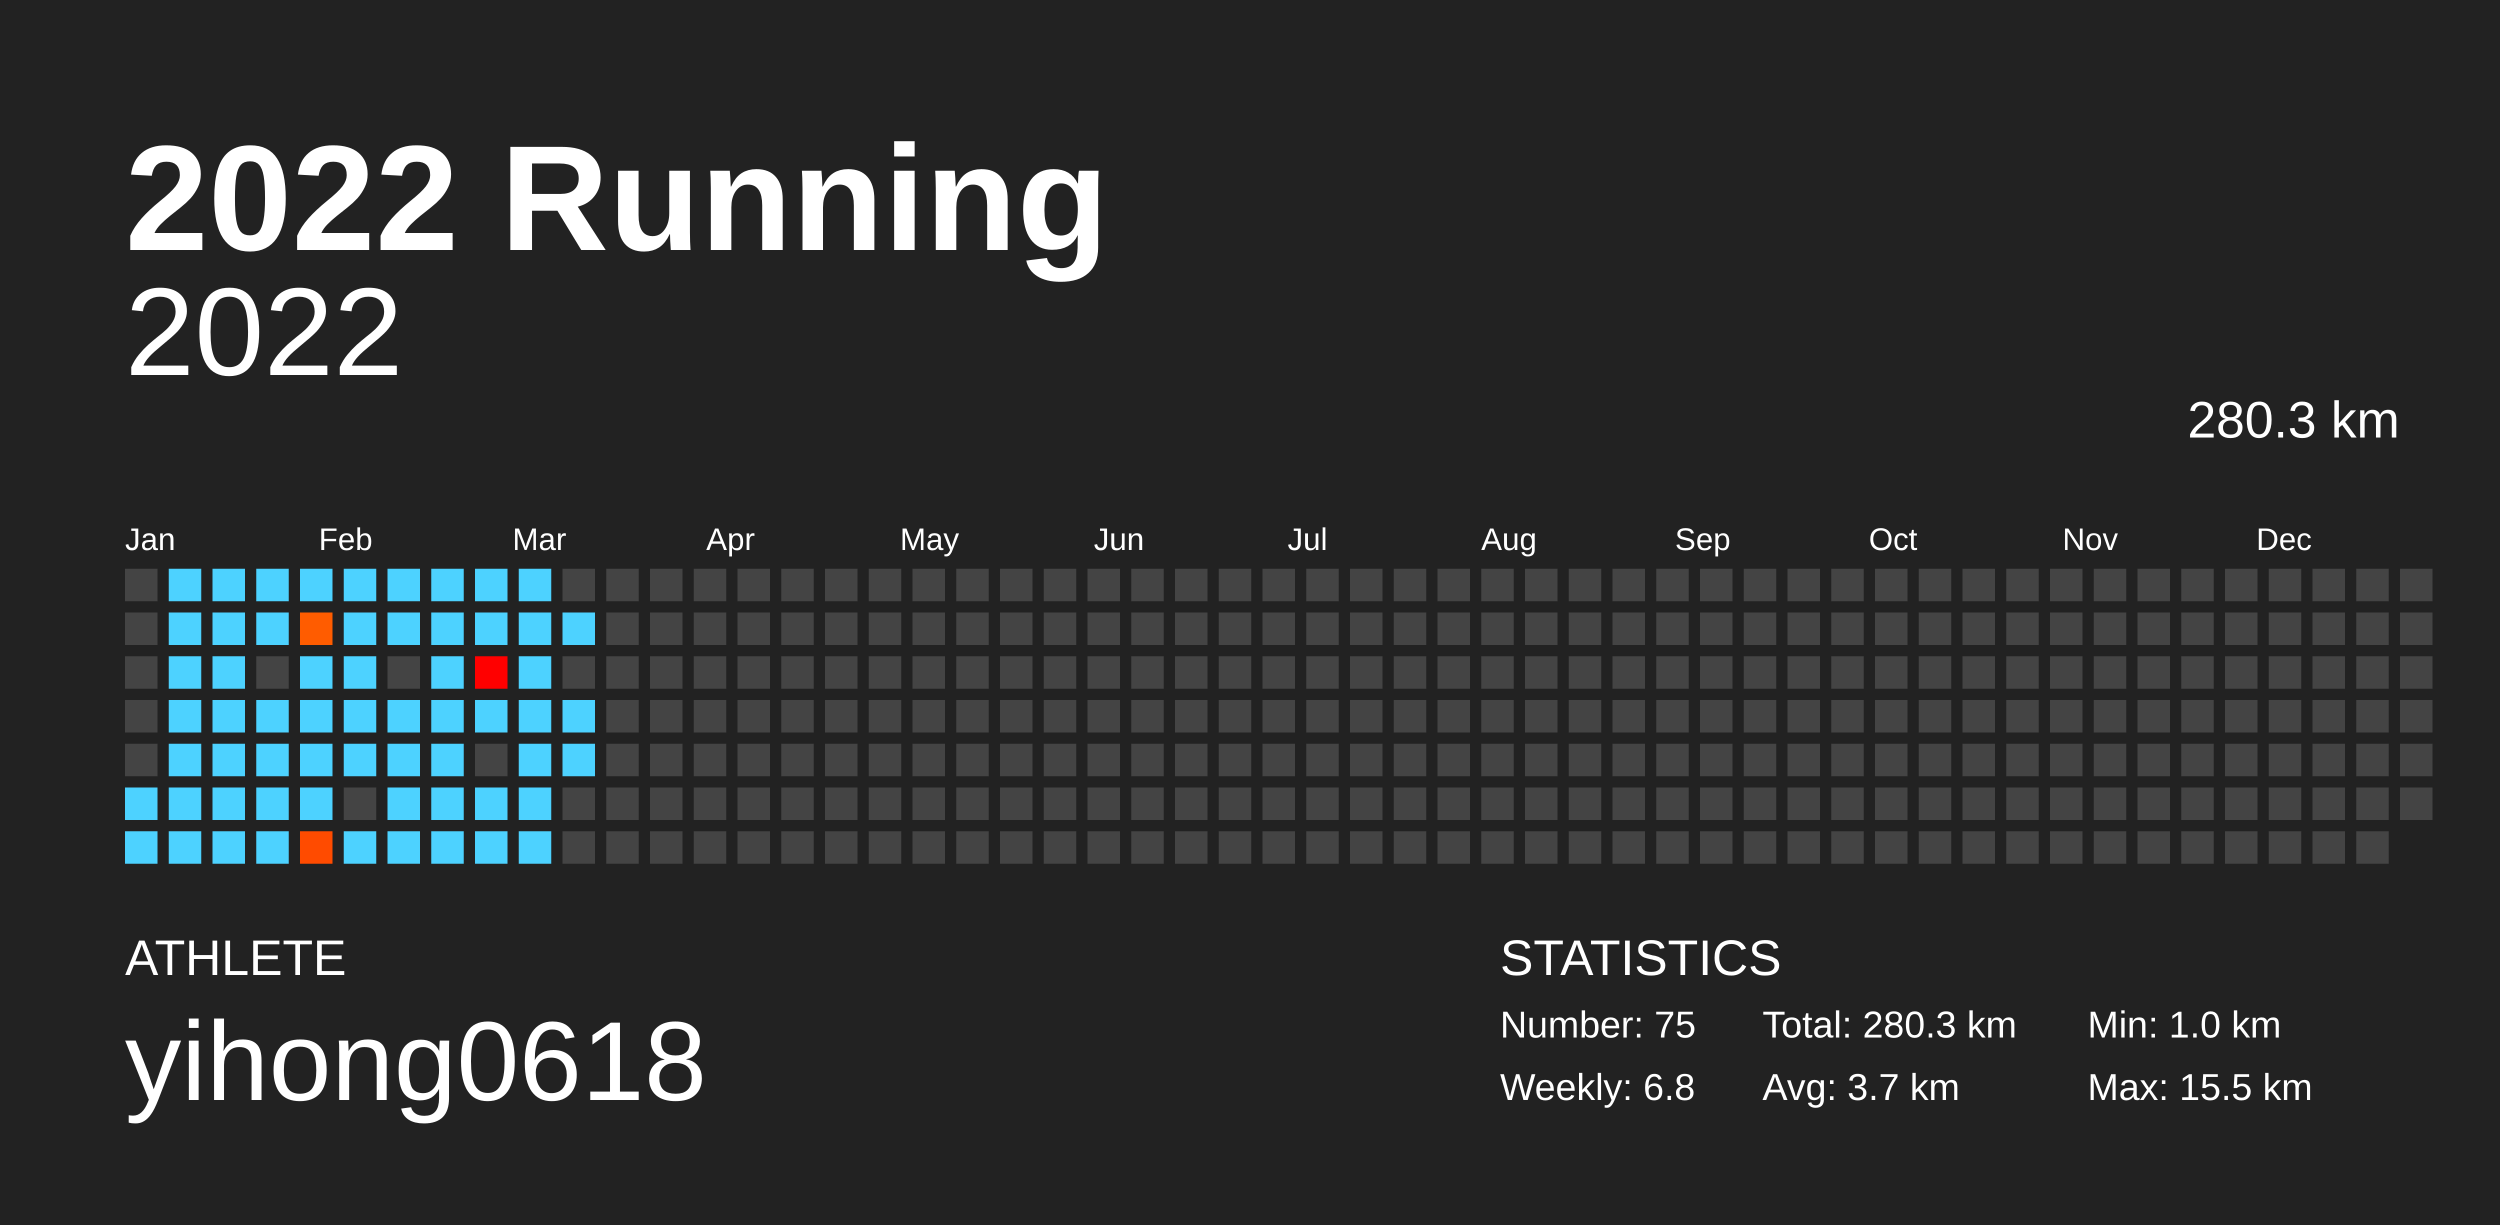
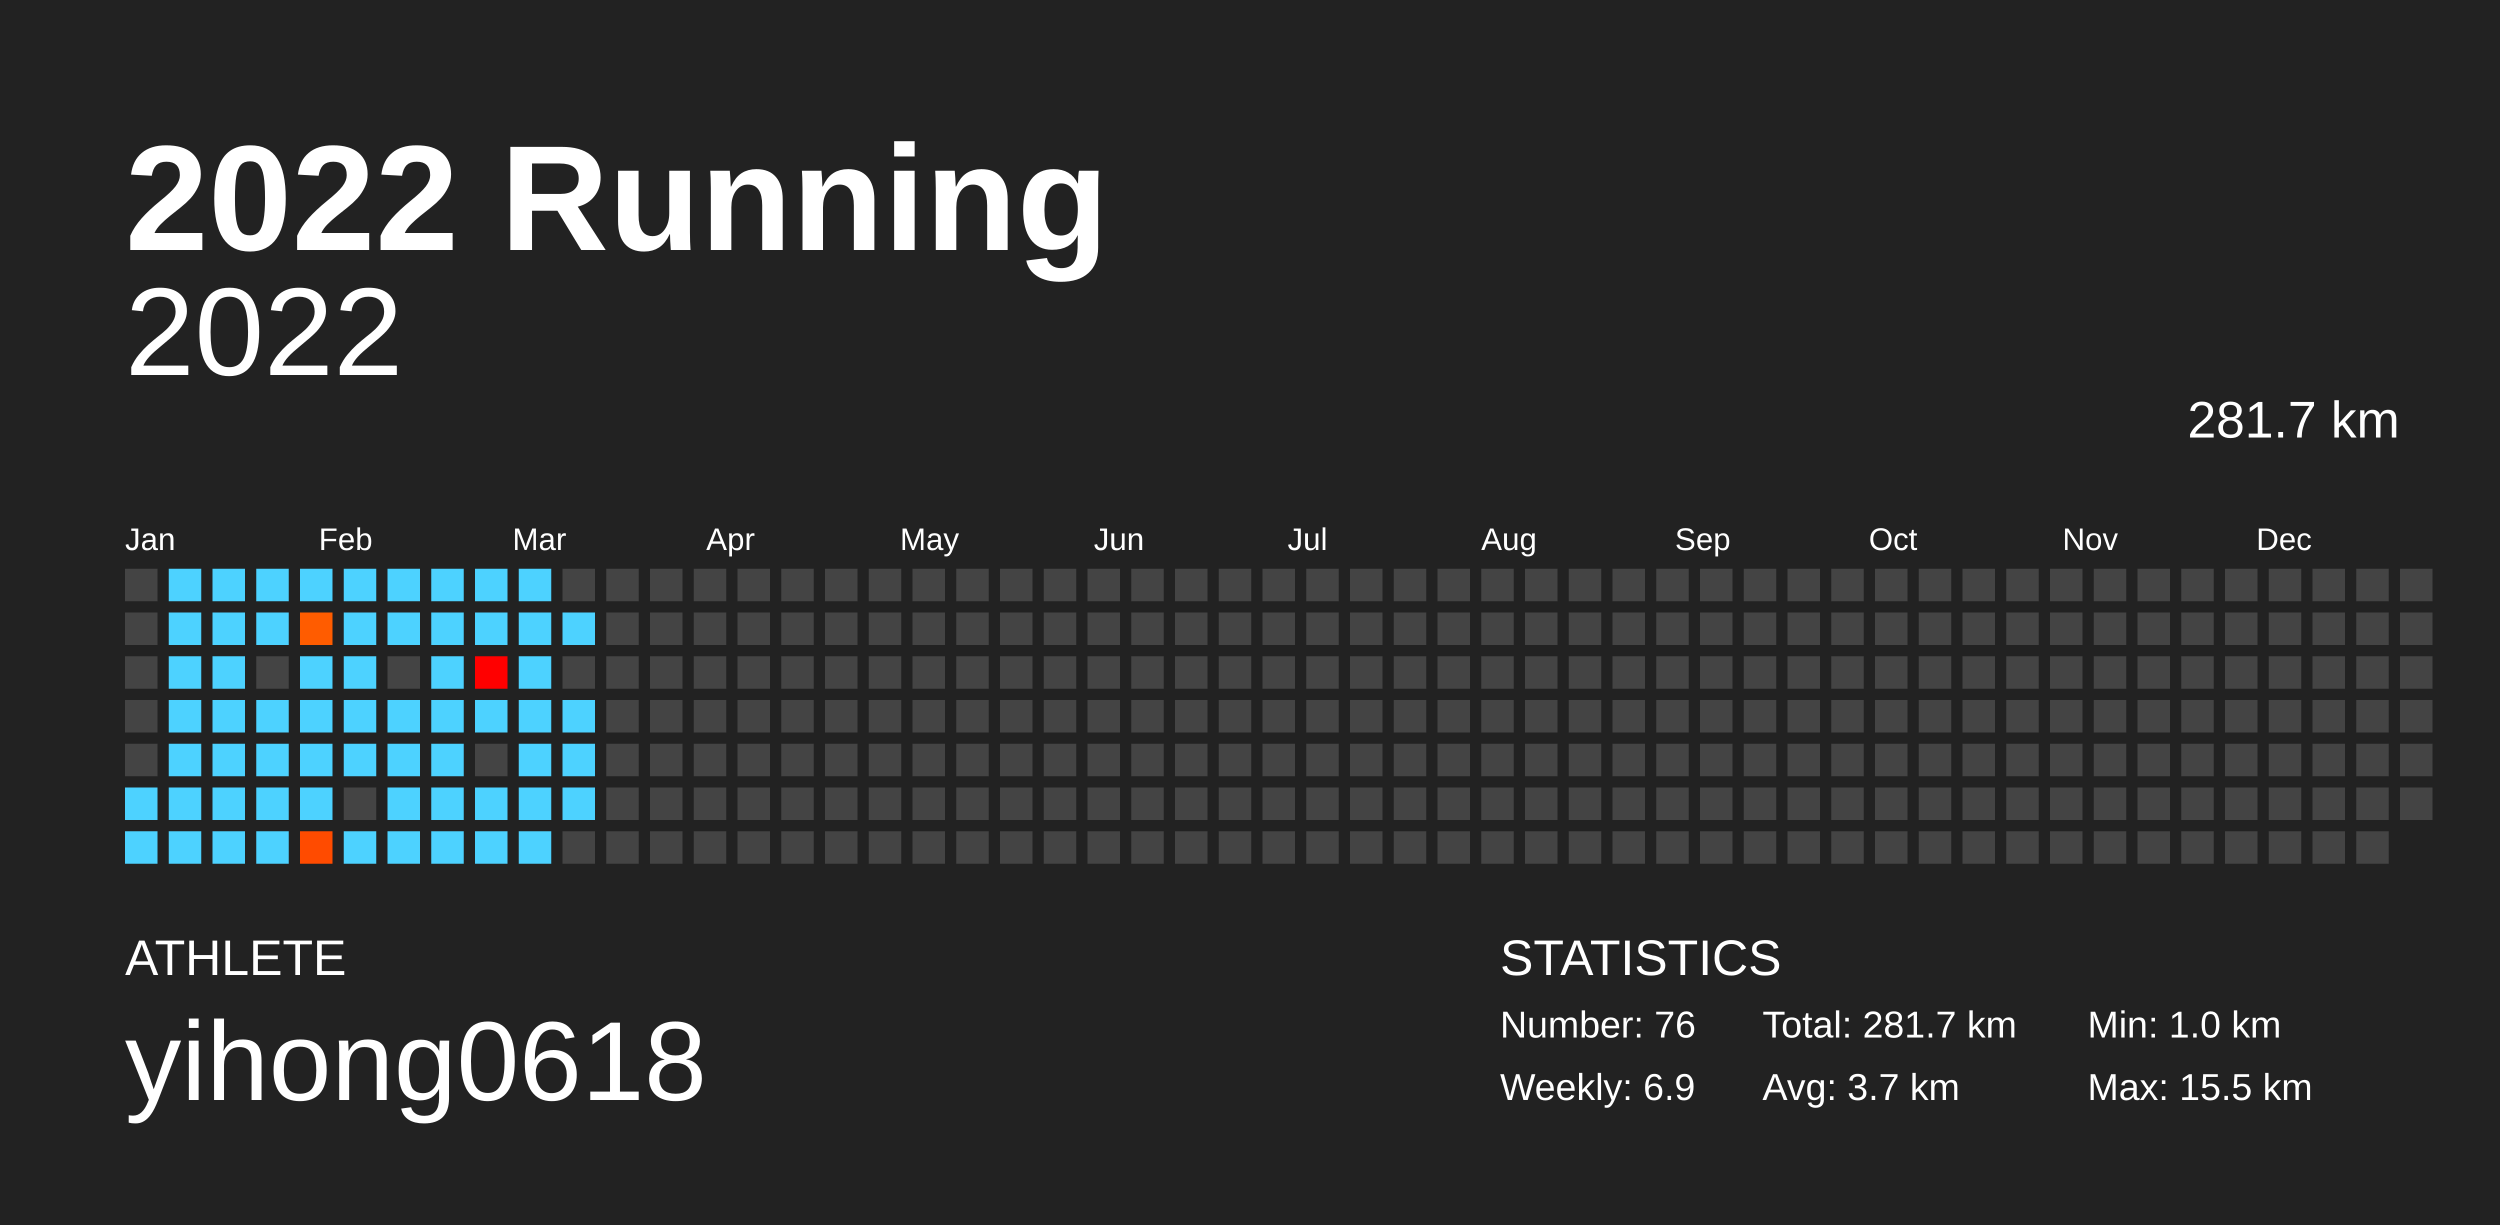
<svg xmlns="http://www.w3.org/2000/svg" baseProfile="full" height="98mm" version="1.1" viewBox="0,0,200,98" width="200mm">
  <defs />
  <rect fill="#222222" height="98" width="200" x="0" y="0" />
  <text fill="#FFFFFF" style="font-size:12px; font-family:Arial; font-weight:bold;" x="10" y="20">2022 Running</text>
  <text fill="#FFFFFF" style="font-size:4px; font-family:Arial" x="10" y="78">ATHLETE</text>
  <text fill="#FFFFFF" style="font-size:9px; font-family:Arial" x="10" y="88">yihong0618</text>
  <text fill="#FFFFFF" style="font-size:4px; font-family:Arial" x="120" y="78">STATISTICS</text>
-   <text fill="#FFFFFF" style="font-size:3px; font-family:Arial" x="120" y="83">Number: 75</text>
-   <text fill="#FFFFFF" style="font-size:3px; font-family:Arial" x="120" y="88">Weekly: 6.8</text>
-   <text fill="#FFFFFF" style="font-size:3px; font-family:Arial" x="141" y="83">Total: 280.3 km</text>
+   <text fill="#FFFFFF" style="font-size:3px; font-family:Arial" x="120" y="83">Number: 76</text>
+   <text fill="#FFFFFF" style="font-size:3px; font-family:Arial" x="120" y="88">Weekly: 6.9</text>
+   <text fill="#FFFFFF" style="font-size:3px; font-family:Arial" x="141" y="83">Total: 281.7 km</text>
  <text fill="#FFFFFF" style="font-size:3px; font-family:Arial" x="141" y="88">Avg: 3.7 km</text>
  <text fill="#FFFFFF" style="font-size:3px; font-family:Arial" x="167" y="83">Min: 1.0 km</text>
  <text fill="#FFFFFF" style="font-size:3px; font-family:Arial" x="167" y="88">Max: 15.5 km</text>
  <text alignment-baseline="hanging" fill="#FFFFFF" style="font-size:10.0px; font-family:Arial;" x="10" y="30">2022</text>
-   <text alignment-baseline="hanging" fill="#FFFFFF" style="font-size:4.125px; font-family:Arial;" x="175" y="35">280.3 km</text>
+   <text alignment-baseline="hanging" fill="#FFFFFF" style="font-size:4.125px; font-family:Arial;" x="175" y="35">281.7 km</text>
  <text fill="#FFFFFF" style="font-size:2.5px; font-family:Arial" x="10.0" y="44">Jan</text>
  <text fill="#FFFFFF" style="font-size:2.5px; font-family:Arial" x="25.5" y="44">Feb</text>
  <text fill="#FFFFFF" style="font-size:2.5px; font-family:Arial" x="41.0" y="44">Mar</text>
  <text fill="#FFFFFF" style="font-size:2.5px; font-family:Arial" x="56.5" y="44">Apr</text>
  <text fill="#FFFFFF" style="font-size:2.5px; font-family:Arial" x="72.0" y="44">May</text>
  <text fill="#FFFFFF" style="font-size:2.5px; font-family:Arial" x="87.5" y="44">Jun</text>
  <text fill="#FFFFFF" style="font-size:2.5px; font-family:Arial" x="103.0" y="44">Jul</text>
  <text fill="#FFFFFF" style="font-size:2.5px; font-family:Arial" x="118.5" y="44">Aug</text>
  <text fill="#FFFFFF" style="font-size:2.5px; font-family:Arial" x="134.0" y="44">Sep</text>
  <text fill="#FFFFFF" style="font-size:2.5px; font-family:Arial" x="149.5" y="44">Oct</text>
  <text fill="#FFFFFF" style="font-size:2.5px; font-family:Arial" x="165.0" y="44">Nov</text>
  <text fill="#FFFFFF" style="font-size:2.5px; font-family:Arial" x="180.5" y="44">Dec</text>
  <rect fill="#444444" height="2.6" width="2.6" x="10.0" y="45.5" />
  <rect fill="#444444" height="2.6" width="2.6" x="10.0" y="49.0" />
  <rect fill="#444444" height="2.6" width="2.6" x="10.0" y="52.5" />
  <rect fill="#444444" height="2.6" width="2.6" x="10.0" y="56.0" />
  <rect fill="#444444" height="2.6" width="2.6" x="10.0" y="59.5" />
  <rect fill="#4dd2ff" height="2.6" width="2.6" x="10.0" y="63.0" />
  <rect fill="#4dd2ff" height="2.6" width="2.6" x="10.0" y="66.5" />
  <rect fill="#4dd2ff" height="2.6" width="2.6" x="13.5" y="45.5" />
  <rect fill="#4dd2ff" height="2.6" width="2.6" x="13.5" y="49.0" />
  <rect fill="#4dd2ff" height="2.6" width="2.6" x="13.5" y="52.5" />
  <rect fill="#4dd2ff" height="2.6" width="2.6" x="13.5" y="56.0" />
  <rect fill="#4dd2ff" height="2.6" width="2.6" x="13.5" y="59.5" />
  <rect fill="#4dd2ff" height="2.6" width="2.6" x="13.5" y="63.0" />
  <rect fill="#4dd2ff" height="2.6" width="2.6" x="13.5" y="66.5" />
  <rect fill="#4dd2ff" height="2.6" width="2.6" x="17.0" y="45.5" />
  <rect fill="#4dd2ff" height="2.6" width="2.6" x="17.0" y="49.0" />
  <rect fill="#4dd2ff" height="2.6" width="2.6" x="17.0" y="52.5" />
  <rect fill="#4dd2ff" height="2.6" width="2.6" x="17.0" y="56.0" />
  <rect fill="#4dd2ff" height="2.6" width="2.6" x="17.0" y="59.5" />
  <rect fill="#4dd2ff" height="2.6" width="2.6" x="17.0" y="63.0" />
  <rect fill="#4dd2ff" height="2.6" width="2.6" x="17.0" y="66.5" />
  <rect fill="#4dd2ff" height="2.6" width="2.6" x="20.5" y="45.5" />
  <rect fill="#4dd2ff" height="2.6" width="2.6" x="20.5" y="49.0" />
  <rect fill="#444444" height="2.6" width="2.6" x="20.5" y="52.5" />
  <rect fill="#4dd2ff" height="2.6" width="2.6" x="20.5" y="56.0" />
  <rect fill="#4dd2ff" height="2.6" width="2.6" x="20.5" y="59.5" />
  <rect fill="#4dd2ff" height="2.6" width="2.6" x="20.5" y="63.0" />
  <rect fill="#4dd2ff" height="2.6" width="2.6" x="20.5" y="66.5" />
  <rect fill="#4dd2ff" height="2.6" width="2.6" x="24.0" y="45.5" />
  <rect fill="#ff5c00" height="2.6" width="2.6" x="24.0" y="49.0" />
  <rect fill="#4dd2ff" height="2.6" width="2.6" x="24.0" y="52.5" />
  <rect fill="#4dd2ff" height="2.6" width="2.6" x="24.0" y="56.0" />
  <rect fill="#4dd2ff" height="2.6" width="2.6" x="24.0" y="59.5" />
  <rect fill="#4dd2ff" height="2.6" width="2.6" x="24.0" y="63.0" />
  <rect fill="#ff4b00" height="2.6" width="2.6" x="24.0" y="66.5" />
  <rect fill="#4dd2ff" height="2.6" width="2.6" x="27.5" y="45.5" />
  <rect fill="#4dd2ff" height="2.6" width="2.6" x="27.5" y="49.0" />
  <rect fill="#4dd2ff" height="2.6" width="2.6" x="27.5" y="52.5" />
  <rect fill="#4dd2ff" height="2.6" width="2.6" x="27.5" y="56.0" />
  <rect fill="#4dd2ff" height="2.6" width="2.6" x="27.5" y="59.5" />
  <rect fill="#444444" height="2.6" width="2.6" x="27.5" y="63.0" />
  <rect fill="#4dd2ff" height="2.6" width="2.6" x="27.5" y="66.5" />
  <rect fill="#4dd2ff" height="2.6" width="2.6" x="31.0" y="45.5" />
  <rect fill="#4dd2ff" height="2.6" width="2.6" x="31.0" y="49.0" />
  <rect fill="#444444" height="2.6" width="2.6" x="31.0" y="52.5" />
  <rect fill="#4dd2ff" height="2.6" width="2.6" x="31.0" y="56.0" />
  <rect fill="#4dd2ff" height="2.6" width="2.6" x="31.0" y="59.5" />
  <rect fill="#4dd2ff" height="2.6" width="2.6" x="31.0" y="63.0" />
  <rect fill="#4dd2ff" height="2.6" width="2.6" x="31.0" y="66.5" />
  <rect fill="#4dd2ff" height="2.6" width="2.6" x="34.5" y="45.5" />
  <rect fill="#4dd2ff" height="2.6" width="2.6" x="34.5" y="49.0" />
  <rect fill="#4dd2ff" height="2.6" width="2.6" x="34.5" y="52.5" />
  <rect fill="#4dd2ff" height="2.6" width="2.6" x="34.5" y="56.0" />
  <rect fill="#4dd2ff" height="2.6" width="2.6" x="34.5" y="59.5" />
  <rect fill="#4dd2ff" height="2.6" width="2.6" x="34.5" y="63.0" />
  <rect fill="#4dd2ff" height="2.6" width="2.6" x="34.5" y="66.5" />
  <rect fill="#4dd2ff" height="2.6" width="2.6" x="38.0" y="45.5" />
  <rect fill="#4dd2ff" height="2.6" width="2.6" x="38.0" y="49.0" />
  <rect fill="#ff0000" height="2.6" width="2.6" x="38.0" y="52.5" />
  <rect fill="#4dd2ff" height="2.6" width="2.6" x="38.0" y="56.0" />
  <rect fill="#444444" height="2.6" width="2.6" x="38.0" y="59.5" />
  <rect fill="#4dd2ff" height="2.6" width="2.6" x="38.0" y="63.0" />
  <rect fill="#4dd2ff" height="2.6" width="2.6" x="38.0" y="66.5" />
  <rect fill="#4dd2ff" height="2.6" width="2.6" x="41.5" y="45.5" />
  <rect fill="#4dd2ff" height="2.6" width="2.6" x="41.5" y="49.0" />
  <rect fill="#4dd2ff" height="2.6" width="2.6" x="41.5" y="52.5" />
  <rect fill="#4dd2ff" height="2.6" width="2.6" x="41.5" y="56.0" />
  <rect fill="#4dd2ff" height="2.6" width="2.6" x="41.5" y="59.5" />
  <rect fill="#4dd2ff" height="2.6" width="2.6" x="41.5" y="63.0" />
  <rect fill="#4dd2ff" height="2.6" width="2.6" x="41.5" y="66.5" />
  <rect fill="#444444" height="2.6" width="2.6" x="45.0" y="45.5" />
  <rect fill="#4dd2ff" height="2.6" width="2.6" x="45.0" y="49.0" />
  <rect fill="#444444" height="2.6" width="2.6" x="45.0" y="52.5" />
  <rect fill="#4dd2ff" height="2.6" width="2.6" x="45.0" y="56.0" />
  <rect fill="#4dd2ff" height="2.6" width="2.6" x="45.0" y="59.5" />
-   <rect fill="#444444" height="2.6" width="2.6" x="45.0" y="63.0" />
+   <rect fill="#4dd2ff" height="2.6" width="2.6" x="45.0" y="63.0" />
  <rect fill="#444444" height="2.6" width="2.6" x="45.0" y="66.5" />
  <rect fill="#444444" height="2.6" width="2.6" x="48.5" y="45.5" />
  <rect fill="#444444" height="2.6" width="2.6" x="48.5" y="49.0" />
  <rect fill="#444444" height="2.6" width="2.6" x="48.5" y="52.5" />
  <rect fill="#444444" height="2.6" width="2.6" x="48.5" y="56.0" />
  <rect fill="#444444" height="2.6" width="2.6" x="48.5" y="59.5" />
  <rect fill="#444444" height="2.6" width="2.6" x="48.5" y="63.0" />
  <rect fill="#444444" height="2.6" width="2.6" x="48.5" y="66.5" />
  <rect fill="#444444" height="2.6" width="2.6" x="52.0" y="45.5" />
  <rect fill="#444444" height="2.6" width="2.6" x="52.0" y="49.0" />
  <rect fill="#444444" height="2.6" width="2.6" x="52.0" y="52.5" />
  <rect fill="#444444" height="2.6" width="2.6" x="52.0" y="56.0" />
  <rect fill="#444444" height="2.6" width="2.6" x="52.0" y="59.5" />
  <rect fill="#444444" height="2.6" width="2.6" x="52.0" y="63.0" />
  <rect fill="#444444" height="2.6" width="2.6" x="52.0" y="66.5" />
  <rect fill="#444444" height="2.6" width="2.6" x="55.5" y="45.5" />
  <rect fill="#444444" height="2.6" width="2.6" x="55.5" y="49.0" />
  <rect fill="#444444" height="2.6" width="2.6" x="55.5" y="52.5" />
  <rect fill="#444444" height="2.6" width="2.6" x="55.5" y="56.0" />
  <rect fill="#444444" height="2.6" width="2.6" x="55.5" y="59.5" />
  <rect fill="#444444" height="2.6" width="2.6" x="55.5" y="63.0" />
  <rect fill="#444444" height="2.6" width="2.6" x="55.5" y="66.5" />
  <rect fill="#444444" height="2.6" width="2.6" x="59.0" y="45.5" />
  <rect fill="#444444" height="2.6" width="2.6" x="59.0" y="49.0" />
  <rect fill="#444444" height="2.6" width="2.6" x="59.0" y="52.5" />
  <rect fill="#444444" height="2.6" width="2.6" x="59.0" y="56.0" />
  <rect fill="#444444" height="2.6" width="2.6" x="59.0" y="59.5" />
  <rect fill="#444444" height="2.6" width="2.6" x="59.0" y="63.0" />
  <rect fill="#444444" height="2.6" width="2.6" x="59.0" y="66.5" />
  <rect fill="#444444" height="2.6" width="2.6" x="62.5" y="45.5" />
  <rect fill="#444444" height="2.6" width="2.6" x="62.5" y="49.0" />
  <rect fill="#444444" height="2.6" width="2.6" x="62.5" y="52.5" />
  <rect fill="#444444" height="2.6" width="2.6" x="62.5" y="56.0" />
  <rect fill="#444444" height="2.6" width="2.6" x="62.5" y="59.5" />
  <rect fill="#444444" height="2.6" width="2.6" x="62.5" y="63.0" />
  <rect fill="#444444" height="2.6" width="2.6" x="62.5" y="66.5" />
  <rect fill="#444444" height="2.6" width="2.6" x="66.0" y="45.5" />
  <rect fill="#444444" height="2.6" width="2.6" x="66.0" y="49.0" />
  <rect fill="#444444" height="2.6" width="2.6" x="66.0" y="52.5" />
  <rect fill="#444444" height="2.6" width="2.6" x="66.0" y="56.0" />
  <rect fill="#444444" height="2.6" width="2.6" x="66.0" y="59.5" />
  <rect fill="#444444" height="2.6" width="2.6" x="66.0" y="63.0" />
  <rect fill="#444444" height="2.6" width="2.6" x="66.0" y="66.5" />
  <rect fill="#444444" height="2.6" width="2.6" x="69.5" y="45.5" />
  <rect fill="#444444" height="2.6" width="2.6" x="69.5" y="49.0" />
  <rect fill="#444444" height="2.6" width="2.6" x="69.5" y="52.5" />
  <rect fill="#444444" height="2.6" width="2.6" x="69.5" y="56.0" />
  <rect fill="#444444" height="2.6" width="2.6" x="69.5" y="59.5" />
  <rect fill="#444444" height="2.6" width="2.6" x="69.5" y="63.0" />
  <rect fill="#444444" height="2.6" width="2.6" x="69.5" y="66.5" />
  <rect fill="#444444" height="2.6" width="2.6" x="73.0" y="45.5" />
  <rect fill="#444444" height="2.6" width="2.6" x="73.0" y="49.0" />
  <rect fill="#444444" height="2.6" width="2.6" x="73.0" y="52.5" />
  <rect fill="#444444" height="2.6" width="2.6" x="73.0" y="56.0" />
  <rect fill="#444444" height="2.6" width="2.6" x="73.0" y="59.5" />
  <rect fill="#444444" height="2.6" width="2.6" x="73.0" y="63.0" />
  <rect fill="#444444" height="2.6" width="2.6" x="73.0" y="66.5" />
  <rect fill="#444444" height="2.6" width="2.6" x="76.5" y="45.5" />
  <rect fill="#444444" height="2.6" width="2.6" x="76.5" y="49.0" />
  <rect fill="#444444" height="2.6" width="2.6" x="76.5" y="52.5" />
  <rect fill="#444444" height="2.6" width="2.6" x="76.5" y="56.0" />
  <rect fill="#444444" height="2.6" width="2.6" x="76.5" y="59.5" />
  <rect fill="#444444" height="2.6" width="2.6" x="76.5" y="63.0" />
  <rect fill="#444444" height="2.6" width="2.6" x="76.5" y="66.5" />
  <rect fill="#444444" height="2.6" width="2.6" x="80.0" y="45.5" />
  <rect fill="#444444" height="2.6" width="2.6" x="80.0" y="49.0" />
  <rect fill="#444444" height="2.6" width="2.6" x="80.0" y="52.5" />
  <rect fill="#444444" height="2.6" width="2.6" x="80.0" y="56.0" />
  <rect fill="#444444" height="2.6" width="2.6" x="80.0" y="59.5" />
  <rect fill="#444444" height="2.6" width="2.6" x="80.0" y="63.0" />
  <rect fill="#444444" height="2.6" width="2.6" x="80.0" y="66.5" />
  <rect fill="#444444" height="2.6" width="2.6" x="83.5" y="45.5" />
  <rect fill="#444444" height="2.6" width="2.6" x="83.5" y="49.0" />
  <rect fill="#444444" height="2.6" width="2.6" x="83.5" y="52.5" />
  <rect fill="#444444" height="2.6" width="2.6" x="83.5" y="56.0" />
  <rect fill="#444444" height="2.6" width="2.6" x="83.5" y="59.5" />
  <rect fill="#444444" height="2.6" width="2.6" x="83.5" y="63.0" />
  <rect fill="#444444" height="2.6" width="2.6" x="83.5" y="66.5" />
  <rect fill="#444444" height="2.6" width="2.6" x="87.0" y="45.5" />
  <rect fill="#444444" height="2.6" width="2.6" x="87.0" y="49.0" />
  <rect fill="#444444" height="2.6" width="2.6" x="87.0" y="52.5" />
  <rect fill="#444444" height="2.6" width="2.6" x="87.0" y="56.0" />
  <rect fill="#444444" height="2.6" width="2.6" x="87.0" y="59.5" />
  <rect fill="#444444" height="2.6" width="2.6" x="87.0" y="63.0" />
  <rect fill="#444444" height="2.6" width="2.6" x="87.0" y="66.5" />
  <rect fill="#444444" height="2.6" width="2.6" x="90.5" y="45.5" />
  <rect fill="#444444" height="2.6" width="2.6" x="90.5" y="49.0" />
  <rect fill="#444444" height="2.6" width="2.6" x="90.5" y="52.5" />
  <rect fill="#444444" height="2.6" width="2.6" x="90.5" y="56.0" />
  <rect fill="#444444" height="2.6" width="2.6" x="90.5" y="59.5" />
  <rect fill="#444444" height="2.6" width="2.6" x="90.5" y="63.0" />
  <rect fill="#444444" height="2.6" width="2.6" x="90.5" y="66.5" />
  <rect fill="#444444" height="2.6" width="2.6" x="94.0" y="45.5" />
  <rect fill="#444444" height="2.6" width="2.6" x="94.0" y="49.0" />
  <rect fill="#444444" height="2.6" width="2.6" x="94.0" y="52.5" />
  <rect fill="#444444" height="2.6" width="2.6" x="94.0" y="56.0" />
  <rect fill="#444444" height="2.6" width="2.6" x="94.0" y="59.5" />
  <rect fill="#444444" height="2.6" width="2.6" x="94.0" y="63.0" />
  <rect fill="#444444" height="2.6" width="2.6" x="94.0" y="66.5" />
  <rect fill="#444444" height="2.6" width="2.6" x="97.5" y="45.5" />
  <rect fill="#444444" height="2.6" width="2.6" x="97.5" y="49.0" />
  <rect fill="#444444" height="2.6" width="2.6" x="97.5" y="52.5" />
  <rect fill="#444444" height="2.6" width="2.6" x="97.5" y="56.0" />
  <rect fill="#444444" height="2.6" width="2.6" x="97.5" y="59.5" />
  <rect fill="#444444" height="2.6" width="2.6" x="97.5" y="63.0" />
  <rect fill="#444444" height="2.6" width="2.6" x="97.5" y="66.5" />
  <rect fill="#444444" height="2.6" width="2.6" x="101.0" y="45.5" />
  <rect fill="#444444" height="2.6" width="2.6" x="101.0" y="49.0" />
  <rect fill="#444444" height="2.6" width="2.6" x="101.0" y="52.5" />
  <rect fill="#444444" height="2.6" width="2.6" x="101.0" y="56.0" />
  <rect fill="#444444" height="2.6" width="2.6" x="101.0" y="59.5" />
  <rect fill="#444444" height="2.6" width="2.6" x="101.0" y="63.0" />
  <rect fill="#444444" height="2.6" width="2.6" x="101.0" y="66.5" />
  <rect fill="#444444" height="2.6" width="2.6" x="104.5" y="45.5" />
  <rect fill="#444444" height="2.6" width="2.6" x="104.5" y="49.0" />
  <rect fill="#444444" height="2.6" width="2.6" x="104.5" y="52.5" />
  <rect fill="#444444" height="2.6" width="2.6" x="104.5" y="56.0" />
  <rect fill="#444444" height="2.6" width="2.6" x="104.5" y="59.5" />
  <rect fill="#444444" height="2.6" width="2.6" x="104.5" y="63.0" />
  <rect fill="#444444" height="2.6" width="2.6" x="104.5" y="66.5" />
  <rect fill="#444444" height="2.6" width="2.6" x="108.0" y="45.5" />
  <rect fill="#444444" height="2.6" width="2.6" x="108.0" y="49.0" />
  <rect fill="#444444" height="2.6" width="2.6" x="108.0" y="52.5" />
  <rect fill="#444444" height="2.6" width="2.6" x="108.0" y="56.0" />
  <rect fill="#444444" height="2.6" width="2.6" x="108.0" y="59.5" />
  <rect fill="#444444" height="2.6" width="2.6" x="108.0" y="63.0" />
  <rect fill="#444444" height="2.6" width="2.6" x="108.0" y="66.5" />
  <rect fill="#444444" height="2.6" width="2.6" x="111.5" y="45.5" />
  <rect fill="#444444" height="2.6" width="2.6" x="111.5" y="49.0" />
  <rect fill="#444444" height="2.6" width="2.6" x="111.5" y="52.5" />
  <rect fill="#444444" height="2.6" width="2.6" x="111.5" y="56.0" />
  <rect fill="#444444" height="2.6" width="2.6" x="111.5" y="59.5" />
  <rect fill="#444444" height="2.6" width="2.6" x="111.5" y="63.0" />
  <rect fill="#444444" height="2.6" width="2.6" x="111.5" y="66.5" />
  <rect fill="#444444" height="2.6" width="2.6" x="115.0" y="45.5" />
  <rect fill="#444444" height="2.6" width="2.6" x="115.0" y="49.0" />
  <rect fill="#444444" height="2.6" width="2.6" x="115.0" y="52.5" />
  <rect fill="#444444" height="2.6" width="2.6" x="115.0" y="56.0" />
  <rect fill="#444444" height="2.6" width="2.6" x="115.0" y="59.5" />
  <rect fill="#444444" height="2.6" width="2.6" x="115.0" y="63.0" />
  <rect fill="#444444" height="2.6" width="2.6" x="115.0" y="66.5" />
  <rect fill="#444444" height="2.6" width="2.6" x="118.5" y="45.5" />
  <rect fill="#444444" height="2.6" width="2.6" x="118.5" y="49.0" />
  <rect fill="#444444" height="2.6" width="2.6" x="118.5" y="52.5" />
  <rect fill="#444444" height="2.6" width="2.6" x="118.5" y="56.0" />
  <rect fill="#444444" height="2.6" width="2.6" x="118.5" y="59.5" />
  <rect fill="#444444" height="2.6" width="2.6" x="118.5" y="63.0" />
  <rect fill="#444444" height="2.6" width="2.6" x="118.5" y="66.5" />
  <rect fill="#444444" height="2.6" width="2.6" x="122.0" y="45.5" />
  <rect fill="#444444" height="2.6" width="2.6" x="122.0" y="49.0" />
  <rect fill="#444444" height="2.6" width="2.6" x="122.0" y="52.5" />
  <rect fill="#444444" height="2.6" width="2.6" x="122.0" y="56.0" />
  <rect fill="#444444" height="2.6" width="2.6" x="122.0" y="59.5" />
  <rect fill="#444444" height="2.6" width="2.6" x="122.0" y="63.0" />
  <rect fill="#444444" height="2.6" width="2.6" x="122.0" y="66.5" />
  <rect fill="#444444" height="2.6" width="2.6" x="125.5" y="45.5" />
  <rect fill="#444444" height="2.6" width="2.6" x="125.5" y="49.0" />
  <rect fill="#444444" height="2.6" width="2.6" x="125.5" y="52.5" />
  <rect fill="#444444" height="2.6" width="2.6" x="125.5" y="56.0" />
  <rect fill="#444444" height="2.6" width="2.6" x="125.5" y="59.5" />
  <rect fill="#444444" height="2.6" width="2.6" x="125.5" y="63.0" />
  <rect fill="#444444" height="2.6" width="2.6" x="125.5" y="66.5" />
  <rect fill="#444444" height="2.6" width="2.6" x="129.0" y="45.5" />
  <rect fill="#444444" height="2.6" width="2.6" x="129.0" y="49.0" />
  <rect fill="#444444" height="2.6" width="2.6" x="129.0" y="52.5" />
  <rect fill="#444444" height="2.6" width="2.6" x="129.0" y="56.0" />
  <rect fill="#444444" height="2.6" width="2.6" x="129.0" y="59.5" />
  <rect fill="#444444" height="2.6" width="2.6" x="129.0" y="63.0" />
  <rect fill="#444444" height="2.6" width="2.6" x="129.0" y="66.5" />
  <rect fill="#444444" height="2.6" width="2.6" x="132.5" y="45.5" />
  <rect fill="#444444" height="2.6" width="2.6" x="132.5" y="49.0" />
  <rect fill="#444444" height="2.6" width="2.6" x="132.5" y="52.5" />
  <rect fill="#444444" height="2.6" width="2.6" x="132.5" y="56.0" />
  <rect fill="#444444" height="2.6" width="2.6" x="132.5" y="59.5" />
  <rect fill="#444444" height="2.6" width="2.6" x="132.5" y="63.0" />
  <rect fill="#444444" height="2.6" width="2.6" x="132.5" y="66.5" />
  <rect fill="#444444" height="2.6" width="2.6" x="136.0" y="45.5" />
  <rect fill="#444444" height="2.6" width="2.6" x="136.0" y="49.0" />
  <rect fill="#444444" height="2.6" width="2.6" x="136.0" y="52.5" />
  <rect fill="#444444" height="2.6" width="2.6" x="136.0" y="56.0" />
  <rect fill="#444444" height="2.6" width="2.6" x="136.0" y="59.5" />
  <rect fill="#444444" height="2.6" width="2.6" x="136.0" y="63.0" />
  <rect fill="#444444" height="2.6" width="2.6" x="136.0" y="66.5" />
  <rect fill="#444444" height="2.6" width="2.6" x="139.5" y="45.5" />
  <rect fill="#444444" height="2.6" width="2.6" x="139.5" y="49.0" />
  <rect fill="#444444" height="2.6" width="2.6" x="139.5" y="52.5" />
  <rect fill="#444444" height="2.6" width="2.6" x="139.5" y="56.0" />
  <rect fill="#444444" height="2.6" width="2.6" x="139.5" y="59.5" />
  <rect fill="#444444" height="2.6" width="2.6" x="139.5" y="63.0" />
  <rect fill="#444444" height="2.6" width="2.6" x="139.5" y="66.5" />
  <rect fill="#444444" height="2.6" width="2.6" x="143.0" y="45.5" />
  <rect fill="#444444" height="2.6" width="2.6" x="143.0" y="49.0" />
  <rect fill="#444444" height="2.6" width="2.6" x="143.0" y="52.5" />
  <rect fill="#444444" height="2.6" width="2.6" x="143.0" y="56.0" />
  <rect fill="#444444" height="2.6" width="2.6" x="143.0" y="59.5" />
  <rect fill="#444444" height="2.6" width="2.6" x="143.0" y="63.0" />
  <rect fill="#444444" height="2.6" width="2.6" x="143.0" y="66.5" />
  <rect fill="#444444" height="2.6" width="2.6" x="146.5" y="45.5" />
  <rect fill="#444444" height="2.6" width="2.6" x="146.5" y="49.0" />
  <rect fill="#444444" height="2.6" width="2.6" x="146.5" y="52.5" />
  <rect fill="#444444" height="2.6" width="2.6" x="146.5" y="56.0" />
  <rect fill="#444444" height="2.6" width="2.6" x="146.5" y="59.5" />
  <rect fill="#444444" height="2.6" width="2.6" x="146.5" y="63.0" />
  <rect fill="#444444" height="2.6" width="2.6" x="146.5" y="66.5" />
  <rect fill="#444444" height="2.6" width="2.6" x="150.0" y="45.5" />
  <rect fill="#444444" height="2.6" width="2.6" x="150.0" y="49.0" />
  <rect fill="#444444" height="2.6" width="2.6" x="150.0" y="52.5" />
  <rect fill="#444444" height="2.6" width="2.6" x="150.0" y="56.0" />
  <rect fill="#444444" height="2.6" width="2.6" x="150.0" y="59.5" />
  <rect fill="#444444" height="2.6" width="2.6" x="150.0" y="63.0" />
  <rect fill="#444444" height="2.6" width="2.6" x="150.0" y="66.5" />
  <rect fill="#444444" height="2.6" width="2.6" x="153.5" y="45.5" />
  <rect fill="#444444" height="2.6" width="2.6" x="153.5" y="49.0" />
  <rect fill="#444444" height="2.6" width="2.6" x="153.5" y="52.5" />
  <rect fill="#444444" height="2.6" width="2.6" x="153.5" y="56.0" />
  <rect fill="#444444" height="2.6" width="2.6" x="153.5" y="59.5" />
  <rect fill="#444444" height="2.6" width="2.6" x="153.5" y="63.0" />
  <rect fill="#444444" height="2.6" width="2.6" x="153.5" y="66.5" />
  <rect fill="#444444" height="2.6" width="2.6" x="157.0" y="45.5" />
  <rect fill="#444444" height="2.6" width="2.6" x="157.0" y="49.0" />
  <rect fill="#444444" height="2.6" width="2.6" x="157.0" y="52.5" />
  <rect fill="#444444" height="2.6" width="2.6" x="157.0" y="56.0" />
  <rect fill="#444444" height="2.6" width="2.6" x="157.0" y="59.5" />
  <rect fill="#444444" height="2.6" width="2.6" x="157.0" y="63.0" />
  <rect fill="#444444" height="2.6" width="2.6" x="157.0" y="66.5" />
  <rect fill="#444444" height="2.6" width="2.6" x="160.5" y="45.5" />
  <rect fill="#444444" height="2.6" width="2.6" x="160.5" y="49.0" />
  <rect fill="#444444" height="2.6" width="2.6" x="160.5" y="52.5" />
  <rect fill="#444444" height="2.6" width="2.6" x="160.5" y="56.0" />
  <rect fill="#444444" height="2.6" width="2.6" x="160.5" y="59.5" />
  <rect fill="#444444" height="2.6" width="2.6" x="160.5" y="63.0" />
  <rect fill="#444444" height="2.6" width="2.6" x="160.5" y="66.5" />
  <rect fill="#444444" height="2.6" width="2.6" x="164.0" y="45.5" />
  <rect fill="#444444" height="2.6" width="2.6" x="164.0" y="49.0" />
  <rect fill="#444444" height="2.6" width="2.6" x="164.0" y="52.5" />
  <rect fill="#444444" height="2.6" width="2.6" x="164.0" y="56.0" />
  <rect fill="#444444" height="2.6" width="2.6" x="164.0" y="59.5" />
  <rect fill="#444444" height="2.6" width="2.6" x="164.0" y="63.0" />
  <rect fill="#444444" height="2.6" width="2.6" x="164.0" y="66.5" />
  <rect fill="#444444" height="2.6" width="2.6" x="167.5" y="45.5" />
  <rect fill="#444444" height="2.6" width="2.6" x="167.5" y="49.0" />
  <rect fill="#444444" height="2.6" width="2.6" x="167.5" y="52.5" />
  <rect fill="#444444" height="2.6" width="2.6" x="167.5" y="56.0" />
  <rect fill="#444444" height="2.6" width="2.6" x="167.5" y="59.5" />
  <rect fill="#444444" height="2.6" width="2.6" x="167.5" y="63.0" />
  <rect fill="#444444" height="2.6" width="2.6" x="167.5" y="66.5" />
  <rect fill="#444444" height="2.6" width="2.6" x="171.0" y="45.5" />
  <rect fill="#444444" height="2.6" width="2.6" x="171.0" y="49.0" />
  <rect fill="#444444" height="2.6" width="2.6" x="171.0" y="52.5" />
  <rect fill="#444444" height="2.6" width="2.6" x="171.0" y="56.0" />
  <rect fill="#444444" height="2.6" width="2.6" x="171.0" y="59.5" />
  <rect fill="#444444" height="2.6" width="2.6" x="171.0" y="63.0" />
  <rect fill="#444444" height="2.6" width="2.6" x="171.0" y="66.5" />
  <rect fill="#444444" height="2.6" width="2.6" x="174.5" y="45.5" />
  <rect fill="#444444" height="2.6" width="2.6" x="174.5" y="49.0" />
  <rect fill="#444444" height="2.6" width="2.6" x="174.5" y="52.5" />
  <rect fill="#444444" height="2.6" width="2.6" x="174.5" y="56.0" />
  <rect fill="#444444" height="2.6" width="2.6" x="174.5" y="59.5" />
  <rect fill="#444444" height="2.6" width="2.6" x="174.5" y="63.0" />
  <rect fill="#444444" height="2.6" width="2.6" x="174.5" y="66.5" />
  <rect fill="#444444" height="2.6" width="2.6" x="178.0" y="45.5" />
  <rect fill="#444444" height="2.6" width="2.6" x="178.0" y="49.0" />
  <rect fill="#444444" height="2.6" width="2.6" x="178.0" y="52.5" />
  <rect fill="#444444" height="2.6" width="2.6" x="178.0" y="56.0" />
  <rect fill="#444444" height="2.6" width="2.6" x="178.0" y="59.5" />
  <rect fill="#444444" height="2.6" width="2.6" x="178.0" y="63.0" />
  <rect fill="#444444" height="2.6" width="2.6" x="178.0" y="66.5" />
  <rect fill="#444444" height="2.6" width="2.6" x="181.5" y="45.5" />
  <rect fill="#444444" height="2.6" width="2.6" x="181.5" y="49.0" />
  <rect fill="#444444" height="2.6" width="2.6" x="181.5" y="52.5" />
  <rect fill="#444444" height="2.6" width="2.6" x="181.5" y="56.0" />
  <rect fill="#444444" height="2.6" width="2.6" x="181.5" y="59.5" />
  <rect fill="#444444" height="2.6" width="2.6" x="181.5" y="63.0" />
  <rect fill="#444444" height="2.6" width="2.6" x="181.5" y="66.5" />
  <rect fill="#444444" height="2.6" width="2.6" x="185.0" y="45.5" />
  <rect fill="#444444" height="2.6" width="2.6" x="185.0" y="49.0" />
  <rect fill="#444444" height="2.6" width="2.6" x="185.0" y="52.5" />
  <rect fill="#444444" height="2.6" width="2.6" x="185.0" y="56.0" />
  <rect fill="#444444" height="2.6" width="2.6" x="185.0" y="59.5" />
  <rect fill="#444444" height="2.6" width="2.6" x="185.0" y="63.0" />
  <rect fill="#444444" height="2.6" width="2.6" x="185.0" y="66.5" />
  <rect fill="#444444" height="2.6" width="2.6" x="188.5" y="45.5" />
  <rect fill="#444444" height="2.6" width="2.6" x="188.5" y="49.0" />
  <rect fill="#444444" height="2.6" width="2.6" x="188.5" y="52.5" />
  <rect fill="#444444" height="2.6" width="2.6" x="188.5" y="56.0" />
  <rect fill="#444444" height="2.6" width="2.6" x="188.5" y="59.5" />
  <rect fill="#444444" height="2.6" width="2.6" x="188.5" y="63.0" />
  <rect fill="#444444" height="2.6" width="2.6" x="188.5" y="66.5" />
  <rect fill="#444444" height="2.6" width="2.6" x="192.0" y="45.5" />
  <rect fill="#444444" height="2.6" width="2.6" x="192.0" y="49.0" />
  <rect fill="#444444" height="2.6" width="2.6" x="192.0" y="52.5" />
  <rect fill="#444444" height="2.6" width="2.6" x="192.0" y="56.0" />
  <rect fill="#444444" height="2.6" width="2.6" x="192.0" y="59.5" />
  <rect fill="#444444" height="2.6" width="2.6" x="192.0" y="63.0" />
</svg>
